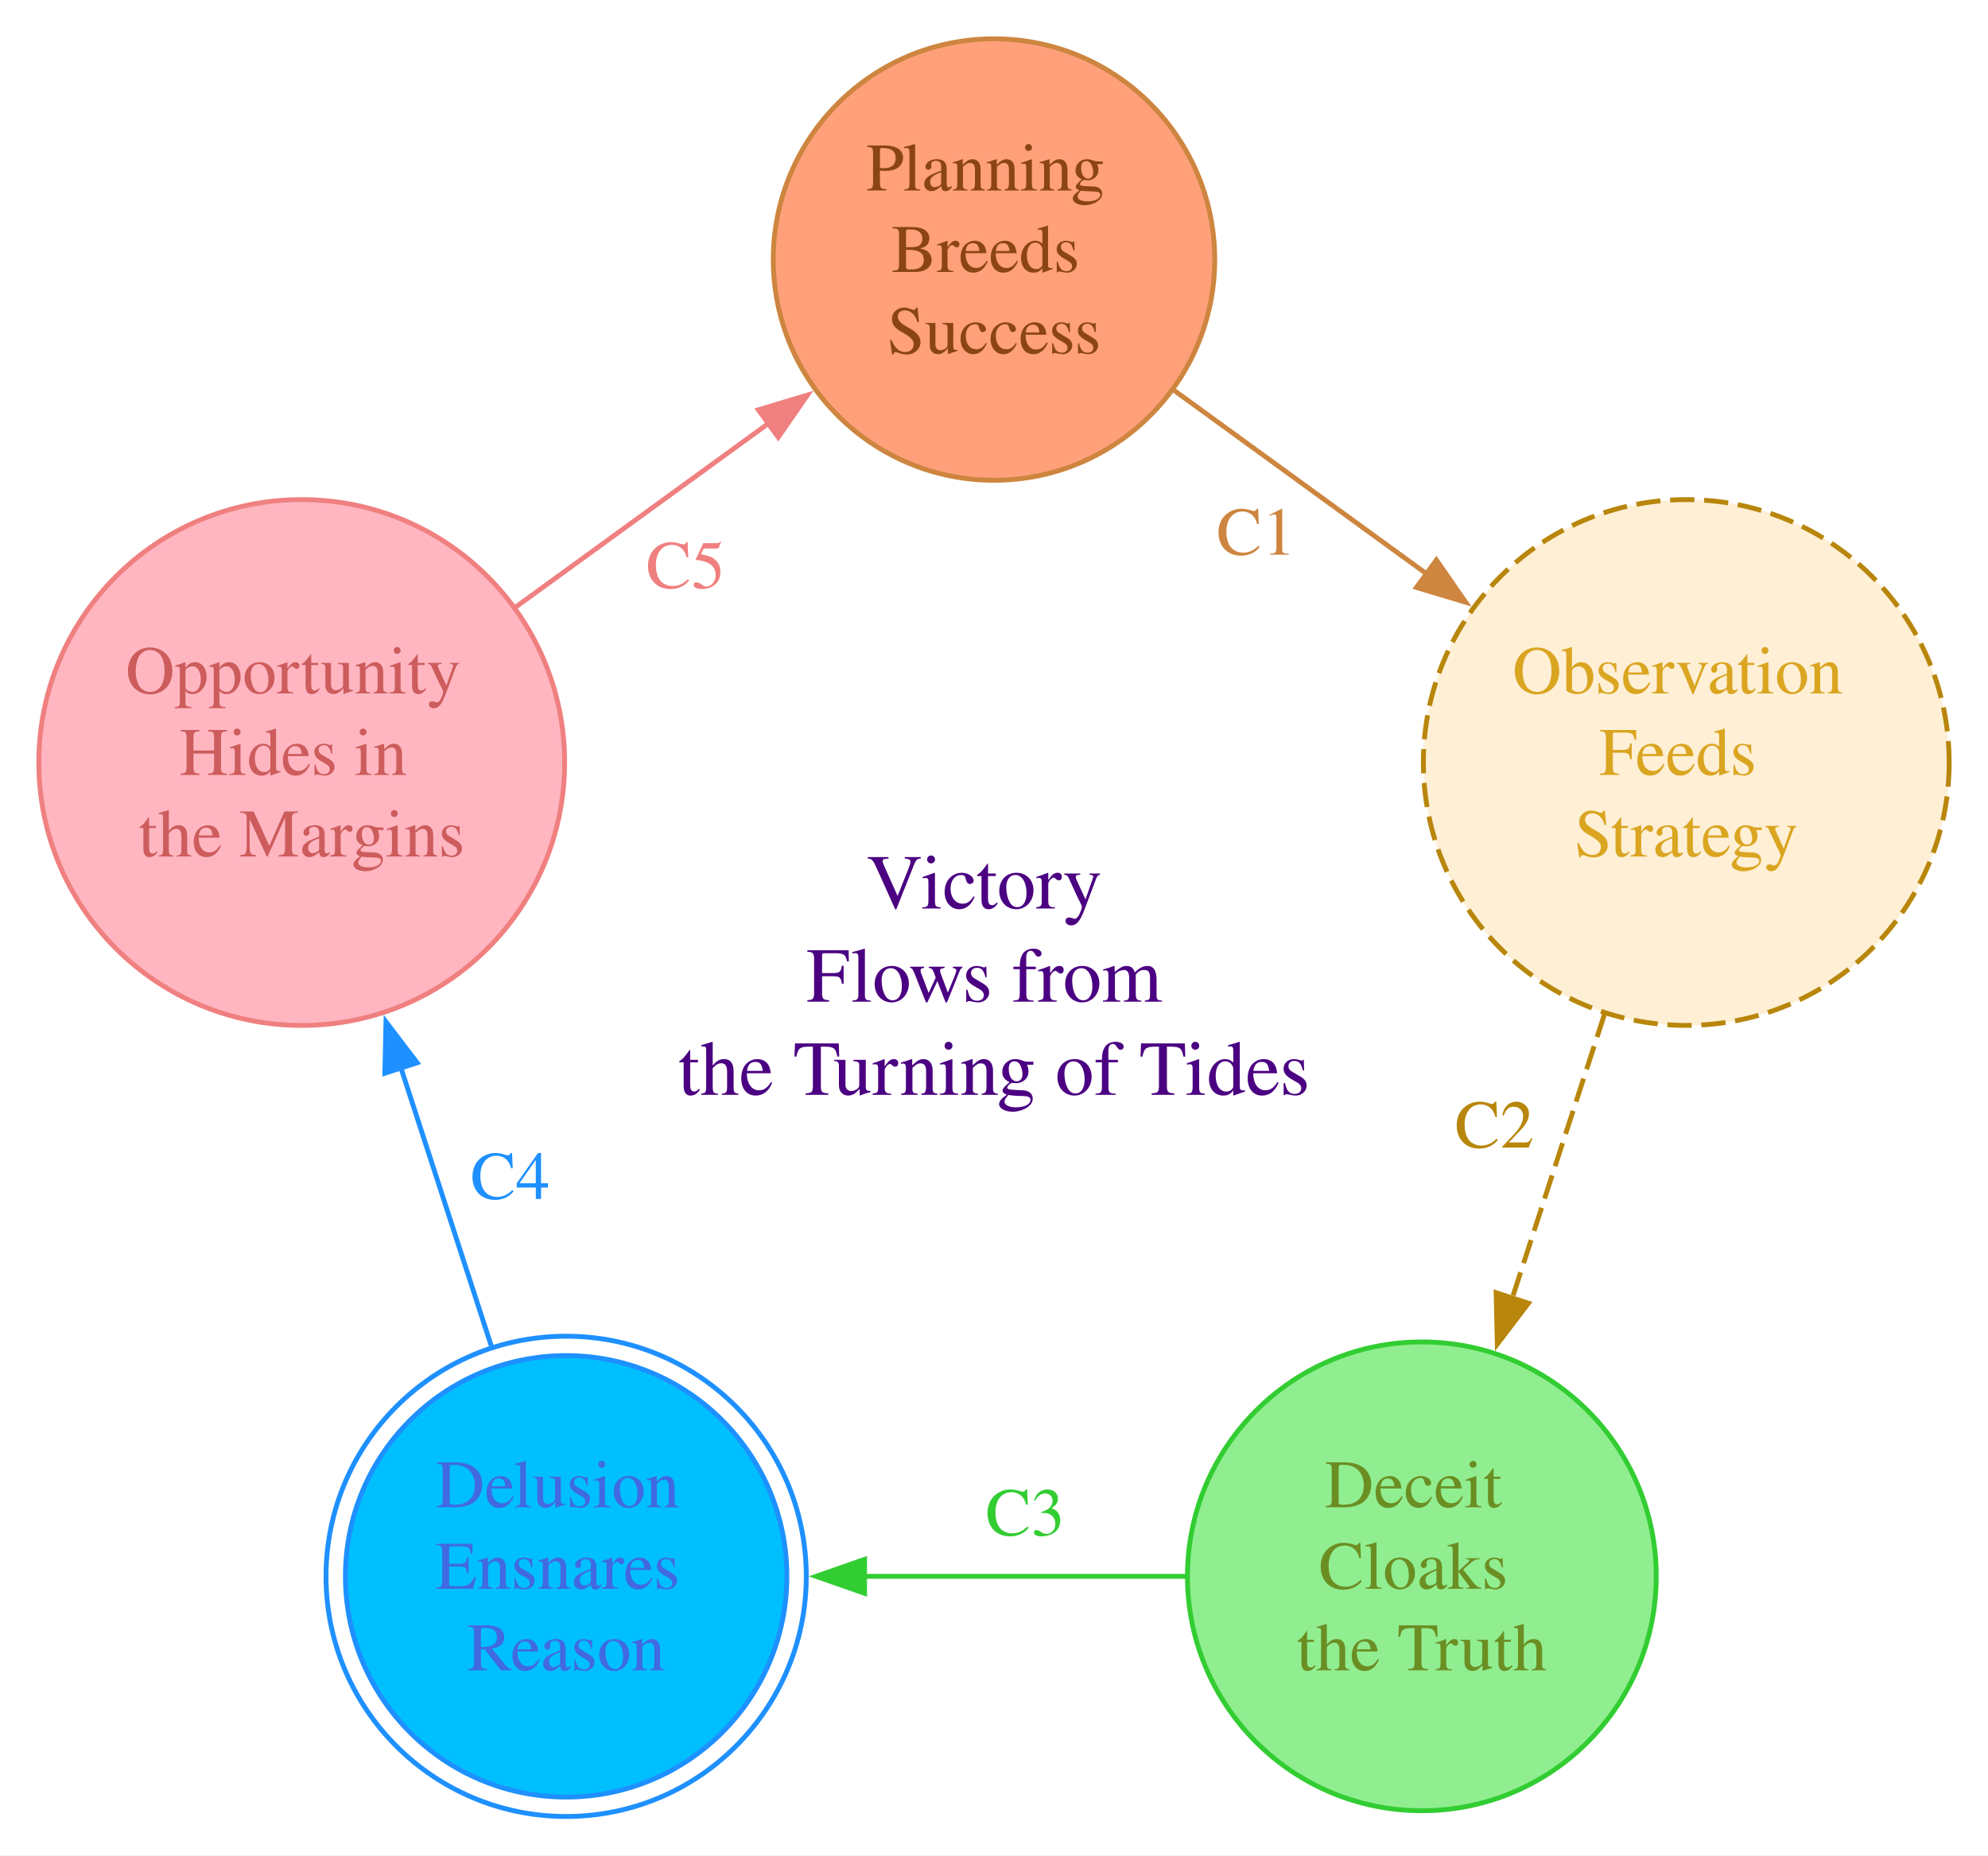
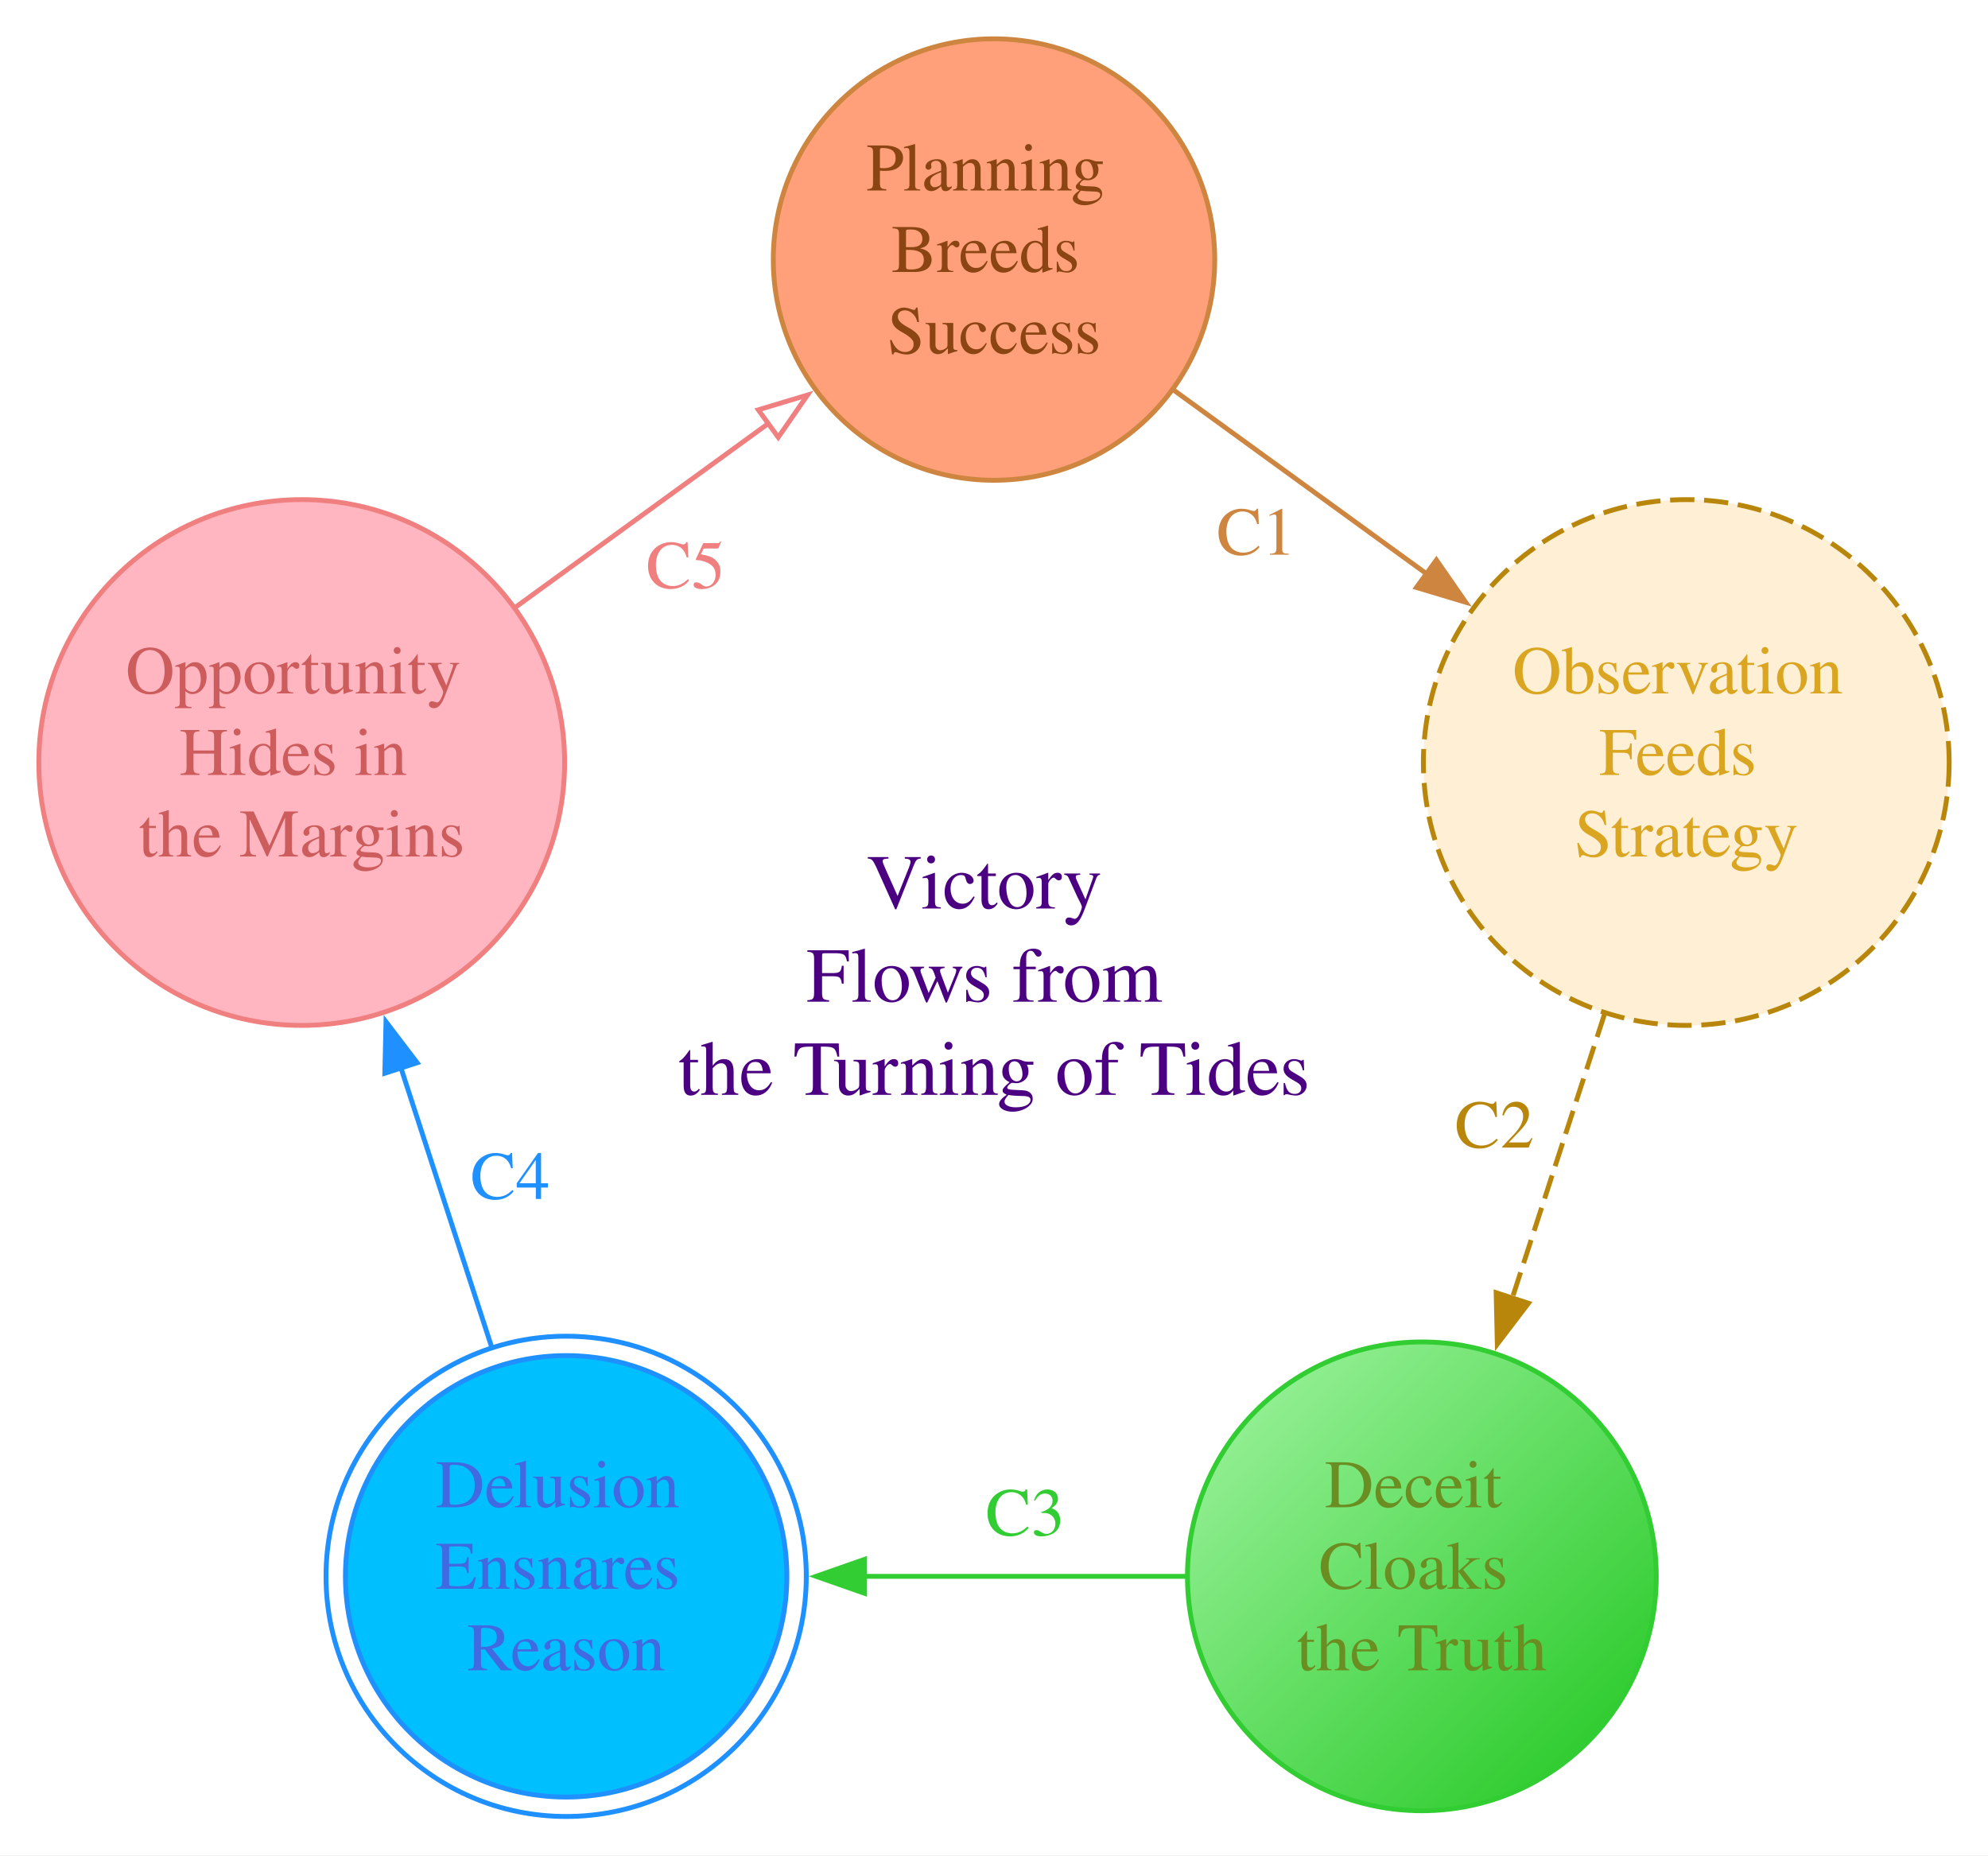
<svg xmlns="http://www.w3.org/2000/svg" width="409.67" height="382.322" viewBox="0 0 409.67 382.322">
  <g id="graph0" class="graph" transform="translate(204.8349,203.4845) scale(1.0)">
    <rect x="-204.835" y="-203.485" width="409.67" height="382.322" fill="white" />
    <g class="node" id="node_0">
      <circle cx="9.184850993605149e-15" cy="-150" r="45.485" fill="lightsalmon" stroke="peru" />
      <text x="9.184850993605149e-15" y="-150" text-anchor="middle" dominant-baseline="central" fill="saddlebrown" font-family="Times,serif" font-size="14">
        <tspan x="9.184850993605149e-15" dy="-1.2em">Planning</tspan>
        <tspan x="9.184850993605149e-15" dy="1.2em">Breeds</tspan>
        <tspan x="9.184850993605149e-15" dy="1.2em">Success</tspan>
      </text>
    </g>
    <g class="node" id="node_1">
      <circle cx="142.658" cy="-46.353" r="54.176" fill="papayawhip" stroke="darkgoldenrod" stroke-dasharray="5,2" />
      <text x="142.658" y="-46.353" text-anchor="middle" dominant-baseline="central" fill="goldenrod" font-family="Times,serif" font-size="14">
        <tspan x="142.658" dy="-1.2em">Observation</tspan>
        <tspan x="142.658" dy="1.2em">Feeds</tspan>
        <tspan x="142.658" dy="1.2em">Strategy</tspan>
      </text>
    </g>
    <g class="node" id="node_2">
-       <circle cx="88.168" cy="121.353" r="48.302" fill="lightgreen" stroke="limegreen" />
+       <defs>
+         <linearGradient gradientTransform="rotate(45,0.5,0.5)" id="node_2__fill_color">
+           <stop offset="0%" stop-color="lightgreen" />
+           <stop offset="100%" stop-color="limegreen" />
+         </linearGradient>
+       </defs>
+       <circle cx="88.168" cy="121.353" r="48.302" fill="url('#node_2__fill_color')" stroke="limegreen" />
      <text x="88.168" y="121.353" text-anchor="middle" dominant-baseline="central" fill="olivedrab" font-family="Times,serif" font-size="14">
        <tspan x="88.168" dy="-1.2em">Deceit</tspan>
        <tspan x="88.168" dy="1.2em">Cloaks</tspan>
        <tspan x="88.168" dy="1.2em">the Truth</tspan>
      </text>
    </g>
    <g class="node" id="node_3">
      <circle cx="-88.168" cy="121.353" r="45.485" fill="deepskyblue" stroke="dodgerblue" />
      <circle cx="-88.168" cy="121.353" r="49.485" fill="none" stroke="dodgerblue" />
      <text x="-88.168" y="121.353" text-anchor="middle" dominant-baseline="central" fill="royalblue" font-family="Times,serif" font-size="14">
        <tspan x="-88.168" dy="-1.2em">Delusion</tspan>
        <tspan x="-88.168" dy="1.2em">Ensnares</tspan>
        <tspan x="-88.168" dy="1.2em">Reason</tspan>
      </text>
    </g>
    <g class="node" id="node_4">
      <circle cx="-142.658" cy="-46.353" r="54.176" fill="lightpink" stroke="lightcoral" />
      <text x="-142.658" y="-46.353" text-anchor="middle" dominant-baseline="central" fill="indianred" font-family="Times,serif" font-size="14">
        <tspan x="-142.658" dy="-1.2em">Opportunity</tspan>
        <tspan x="-142.658" dy="1.2em">Hides in</tspan>
        <tspan x="-142.658" dy="1.2em">the Margins</tspan>
      </text>
    </g>
    <g class="node" id="node_c">
      <text x="0" y="0" text-anchor="middle" dominant-baseline="central" fill="indigo" font-family="Times,serif" font-size="16">
        <tspan x="0" dy="-1.2em">Victory</tspan>
        <tspan x="0" dy="1.2em">Flows from</tspan>
        <tspan x="0" dy="1.2em">the Turning of Tides</tspan>
      </text>
    </g>
    <g class="edge" id="edge1">
      <line x1="37.04" y1="-123.089" x2="89.11" y2="-85.258" stroke="peru" />
      <polygon points="97.2,-79.38 87.052,-82.427 91.167,-88.09 97.2,-79.38" fill="peru" stroke="peru" />
      <text x="54.044" y="-91.743" text-anchor="middle" dominant-baseline="central" fill="peru" font-family="Times,serif" font-size="14">C1</text>
    </g>
    <g class="edge" id="edge2">
      <line x1="125.824" y1="5.458" x2="106.806" y2="63.989" stroke="darkgoldenrod" stroke-dasharray="5,2" />
      <polygon points="103.716,73.5 103.478,62.907 110.135,65.071 103.716,73.5" fill="darkgoldenrod" stroke="darkgoldenrod" />
      <text x="103.133" y="30.44" text-anchor="middle" dominant-baseline="central" fill="darkgoldenrod" font-family="Times,serif" font-size="14">C2</text>
    </g>
    <g class="edge" id="edge3">
      <line x1="39.566" y1="121.353" x2="-26.67" y2="121.353" stroke="limegreen" />
      <polygon points="-36.67,121.353 -26.67,117.853 -26.67,124.853 -36.67,121.353" fill="limegreen" stroke="limegreen" />
      <text x="6.448" y="110.353" text-anchor="middle" dominant-baseline="central" fill="limegreen" font-family="Times,serif" font-size="14">C3</text>
    </g>
    <g class="edge" id="edge4">
      <line x1="-103.552" y1="74.005" x2="-122.205" y2="16.598" stroke="dodgerblue" />
      <polygon points="-125.295,7.087 -118.876,15.516 -125.533,17.679 -125.295,7.087" fill="dodgerblue" stroke="dodgerblue" />
      <text x="-99.696" y="41.018" text-anchor="middle" dominant-baseline="central" fill="dodgerblue" font-family="Times,serif" font-size="14">C4</text>
    </g>
    <g class="edge" id="edge5">
      <line x1="-98.586" y1="-78.373" x2="-46.517" y2="-116.203" stroke="lightcoral" />
-       <polygon points="-38.427,-122.081 -44.46,-113.372 -48.574,-119.035 -38.427,-122.081" fill="lightcoral" stroke="lightcoral" />
+       <polygon points="-38.427,-122.081 -44.46,-113.372 -48.574,-119.035 -38.427,-122.081" fill="none" stroke="lightcoral" />
      <text x="-63.52" y="-84.858" text-anchor="middle" dominant-baseline="central" fill="lightcoral" font-family="Times,serif" font-size="14">C5</text>
    </g>
  </g>
</svg>
